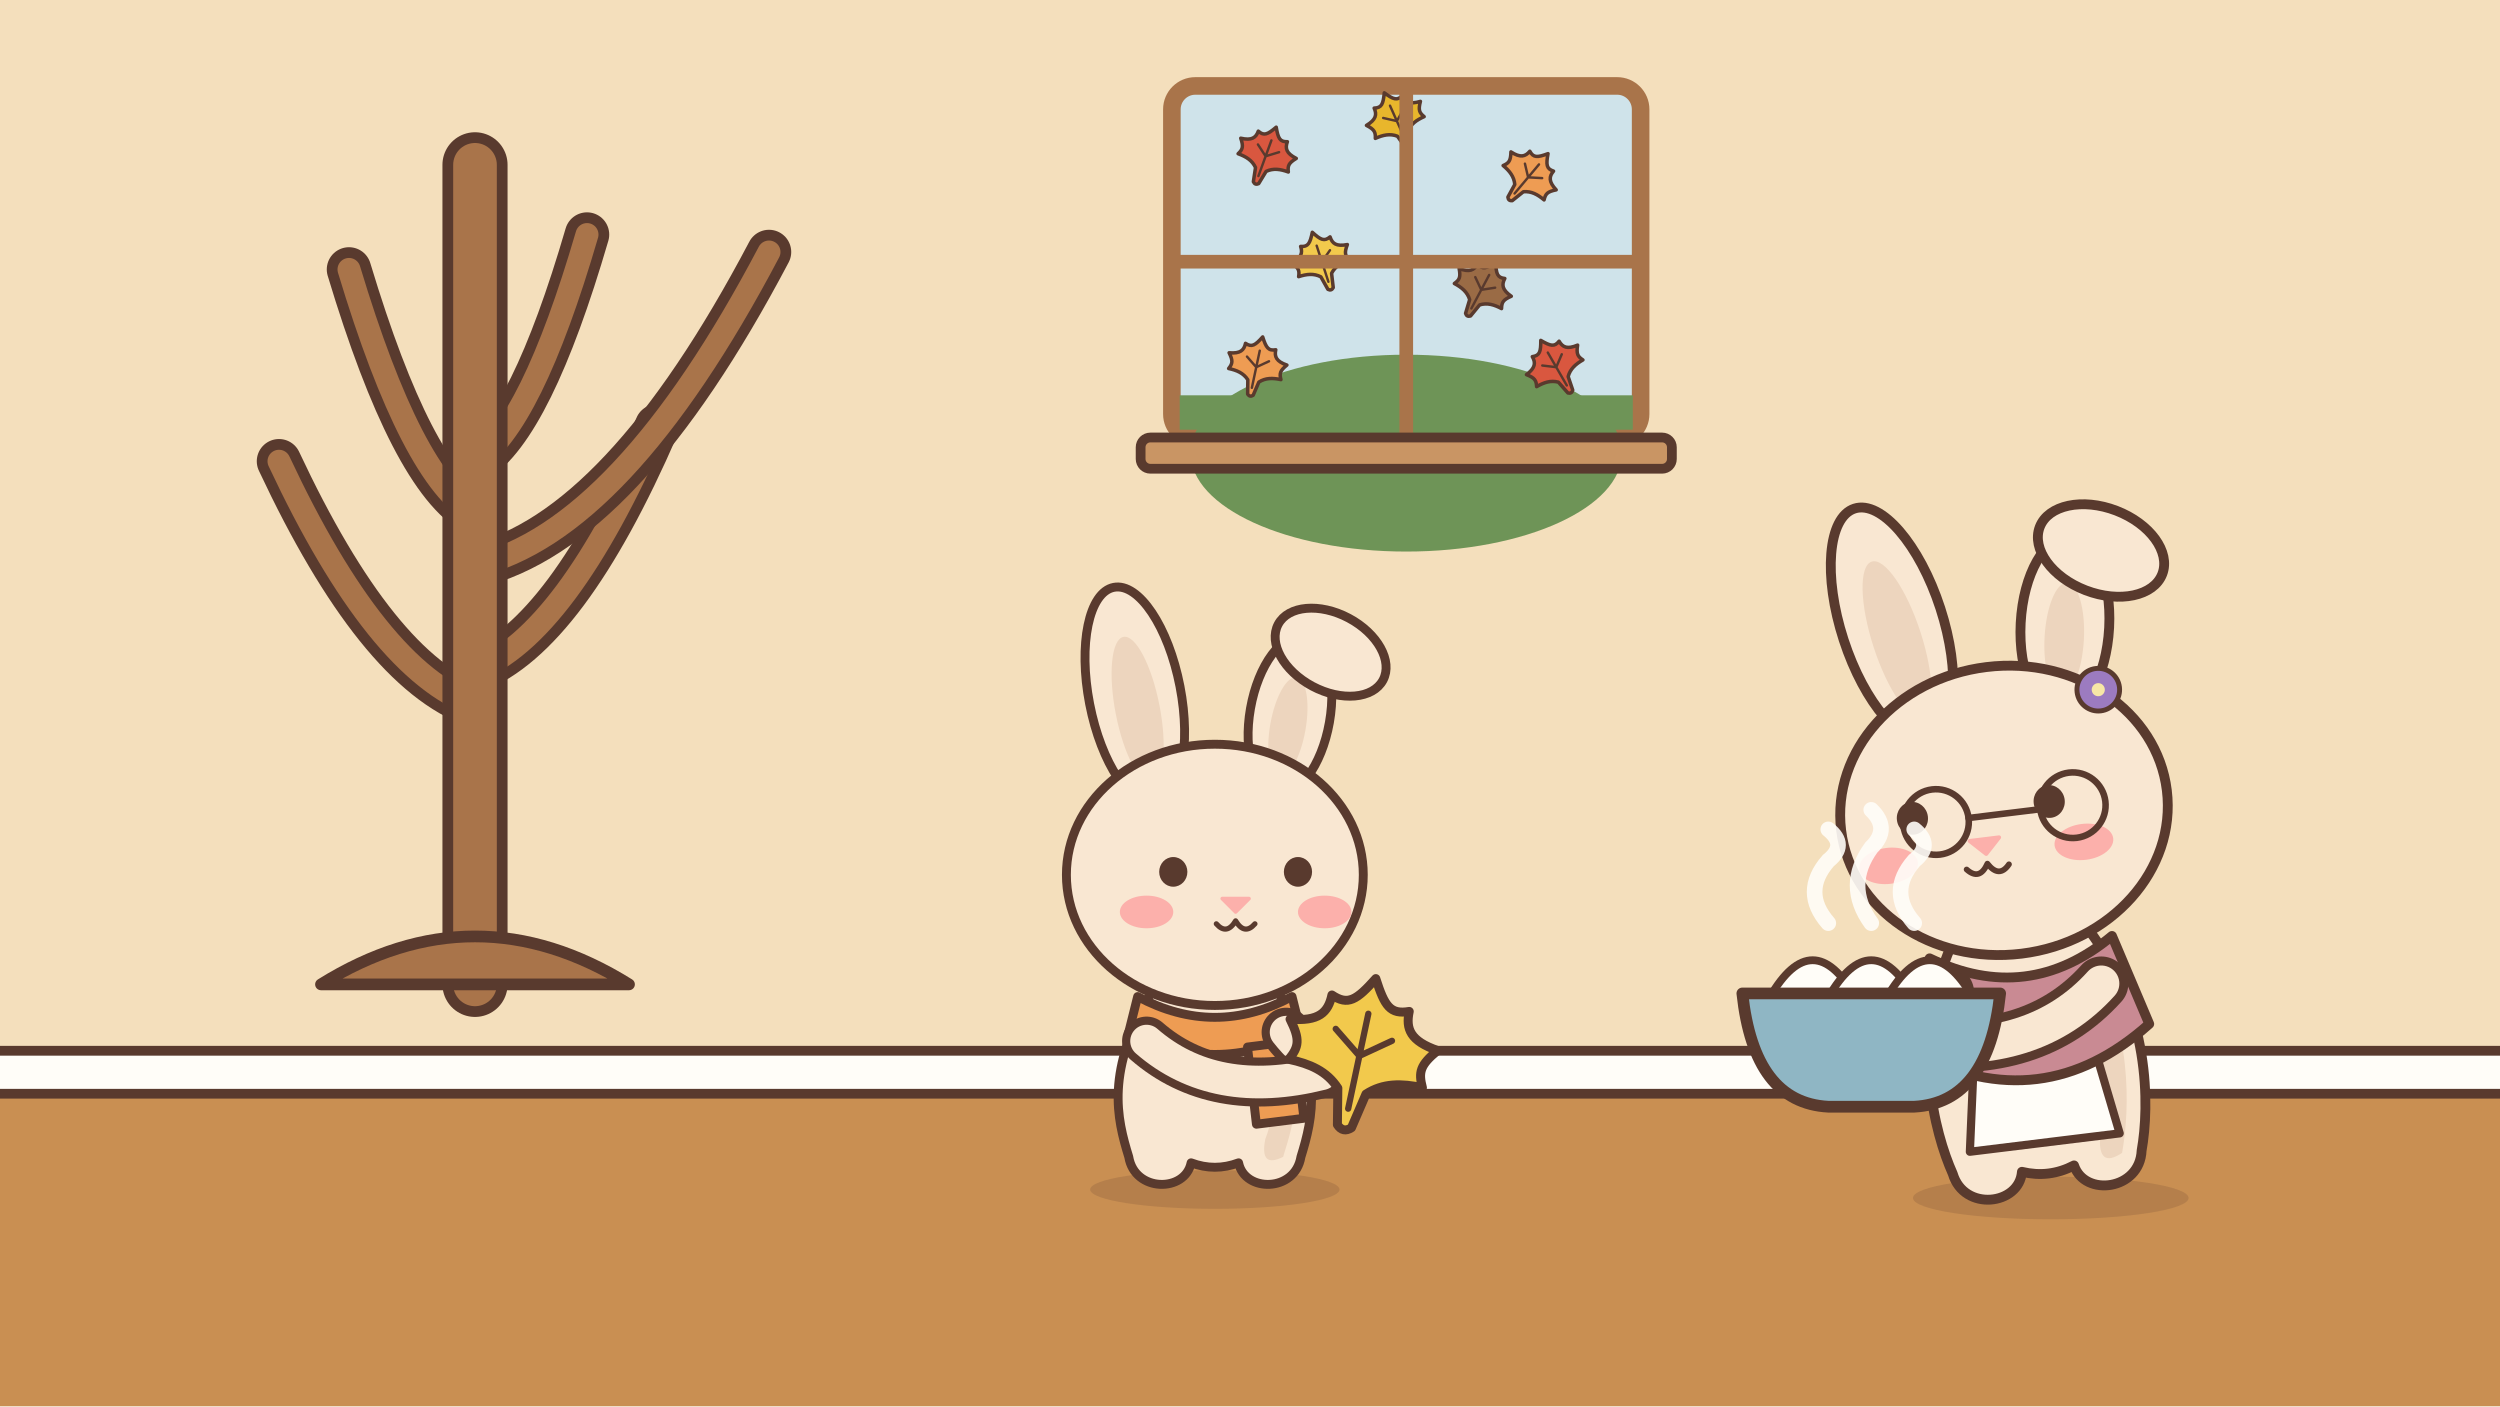
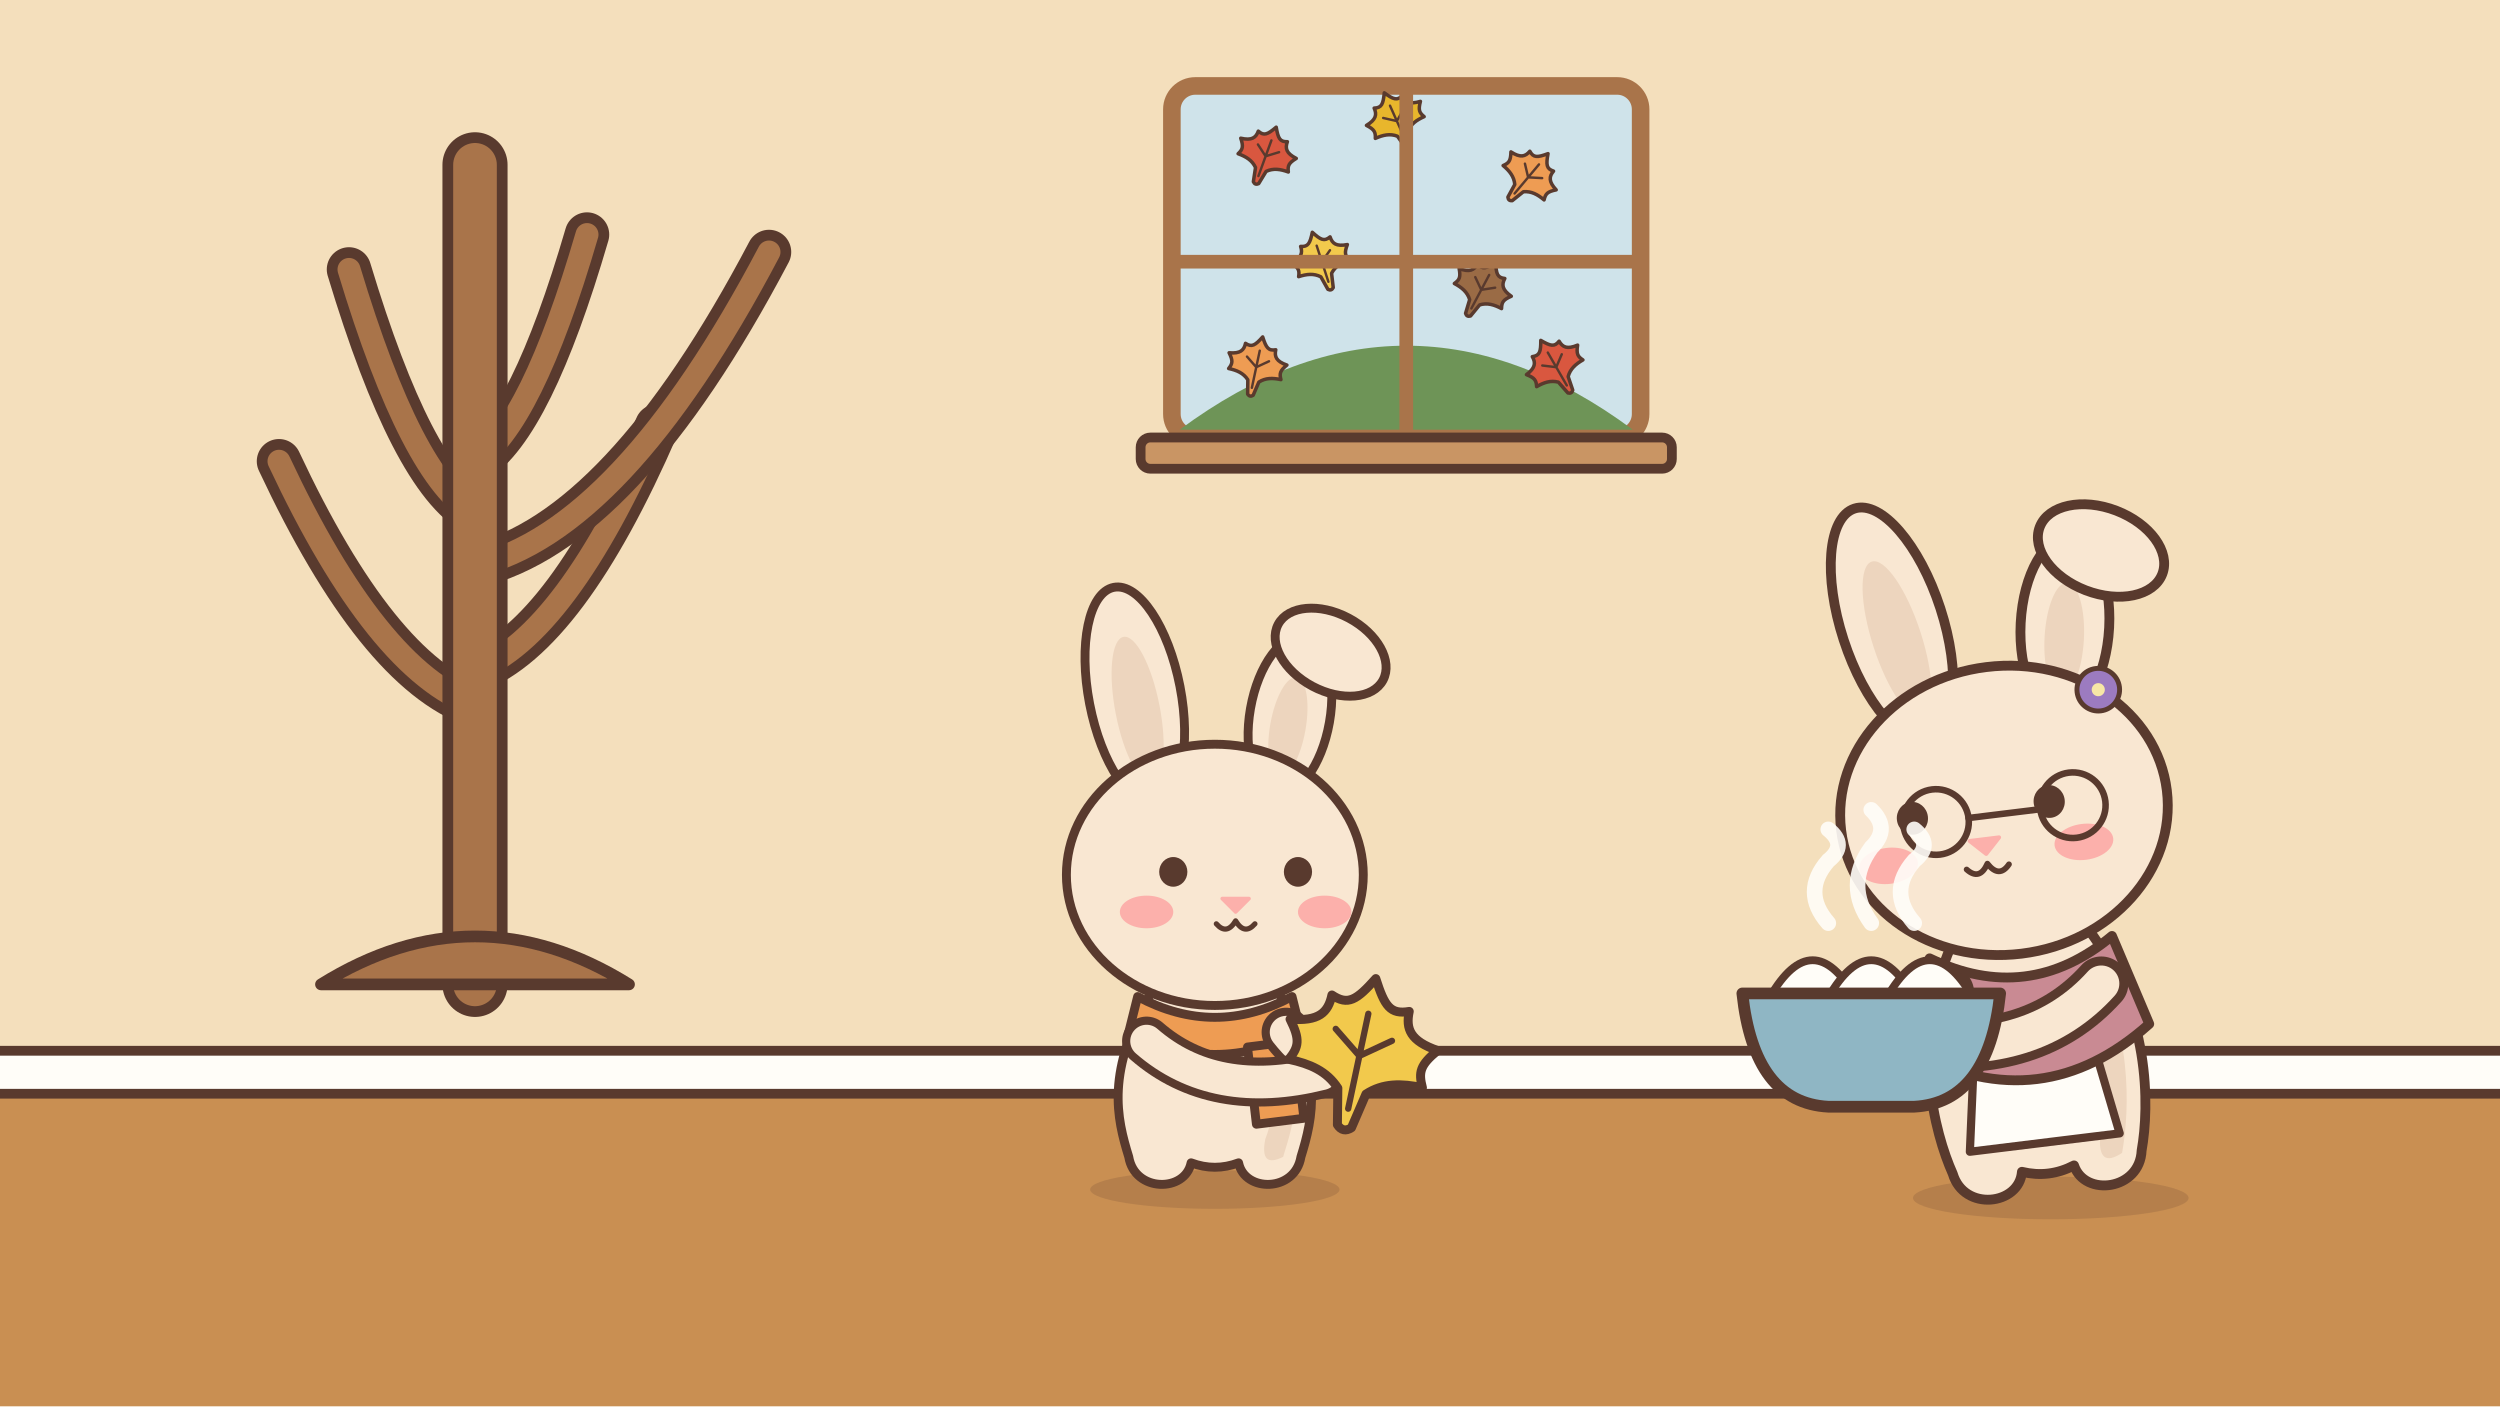
<svg xmlns="http://www.w3.org/2000/svg" viewBox="0 0 1280 720">
  <rect x="0" y="0" width="1280" height="720" rx="0" fill="#F4DFBC" />
  <rect x="0" y="560" width="1280" height="160" rx="0" fill="#C98F52" />
  <rect x="0" y="538" width="1280" height="22" rx="0" fill="#FFFDF8" />
  <path d="M0 538H1280M0 560H1280" fill="none" stroke="#593A2E" stroke-width="5" stroke-linejoin="round" stroke-linecap="round" />
  <rect x="600" y="44" width="240" height="180" rx="12" fill="#CFE3EA" stroke="#A9744A" stroke-width="9" stroke-linejoin="round" stroke-linecap="round" />
-   <ellipse cx="720" cy="232" rx="110.4" ry="50.4" fill="#6E9457" />
-   <rect x="604" y="202.4" width="232" height="17.6" rx="0" fill="#6E9457" />
+   <path d="M604 220Q720 134 836 220Z" fill="#6E9457" />
  <g opacity="1">
    <g transform="translate(648 80) rotate(20) scale(0.36) translate(-50 -50)">
      <path d="M50 6C58 20 62 24 72 20C72 30 76 36 92 38C84 48 84 52 88 60C76 60 66 62 58 70L54 90Q50 94 46 90L42 70C34 62 24 60 12 60C16 52 16 48 8 38C24 36 28 30 28 20C38 24 42 20 50 6Z" fill="#D9573F" stroke="#593A2E" stroke-width="5" stroke-linejoin="round" stroke-linecap="round" />
      <path d="M50 26L50 80M50 50L34 38M50 50L66 38" fill="none" stroke="#593A2E" stroke-width="3.5" stroke-linejoin="round" stroke-linecap="round" />
    </g>
  </g>
  <g opacity="1">
    <g transform="translate(715.2 62) rotate(-24) scale(0.36) translate(-50 -50)">
      <path d="M50 6C58 20 62 24 72 20C72 30 76 36 92 38C84 48 84 52 88 60C76 60 66 62 58 70L54 90Q50 94 46 90L42 70C34 62 24 60 12 60C16 52 16 48 8 38C24 36 28 30 28 20C38 24 42 20 50 6Z" fill="#E8B62C" stroke="#593A2E" stroke-width="5" stroke-linejoin="round" stroke-linecap="round" />
      <path d="M50 26L50 80M50 50L34 38M50 50L66 38" fill="none" stroke="#593A2E" stroke-width="3.5" stroke-linejoin="round" stroke-linecap="round" />
    </g>
  </g>
  <g opacity="1">
    <g transform="translate(782.4 90.8) rotate(40) scale(0.36) translate(-50 -50)">
      <path d="M50 6C58 20 62 24 72 20C72 30 76 36 92 38C84 48 84 52 88 60C76 60 66 62 58 70L54 90Q50 94 46 90L42 70C34 62 24 60 12 60C16 52 16 48 8 38C24 36 28 30 28 20C38 24 42 20 50 6Z" fill="#EE9C53" stroke="#593A2E" stroke-width="5" stroke-linejoin="round" stroke-linecap="round" />
      <path d="M50 26L50 80M50 50L34 38M50 50L66 38" fill="none" stroke="#593A2E" stroke-width="3.5" stroke-linejoin="round" stroke-linecap="round" />
    </g>
  </g>
  <g opacity="1">
    <g transform="translate(676.8 134) rotate(-18) scale(0.36) translate(-50 -50)">
      <path d="M50 6C58 20 62 24 72 20C72 30 76 36 92 38C84 48 84 52 88 60C76 60 66 62 58 70L54 90Q50 94 46 90L42 70C34 62 24 60 12 60C16 52 16 48 8 38C24 36 28 30 28 20C38 24 42 20 50 6Z" fill="#F2C94C" stroke="#593A2E" stroke-width="5" stroke-linejoin="round" stroke-linecap="round" />
      <path d="M50 26L50 80M50 50L34 38M50 50L66 38" fill="none" stroke="#593A2E" stroke-width="3.5" stroke-linejoin="round" stroke-linecap="round" />
    </g>
  </g>
  <g opacity="1">
    <g transform="translate(758.4 148.4) rotate(28) scale(0.36) translate(-50 -50)">
      <path d="M50 6C58 20 62 24 72 20C72 30 76 36 92 38C84 48 84 52 88 60C76 60 66 62 58 70L54 90Q50 94 46 90L42 70C34 62 24 60 12 60C16 52 16 48 8 38C24 36 28 30 28 20C38 24 42 20 50 6Z" fill="#9A6B45" stroke="#593A2E" stroke-width="5" stroke-linejoin="round" stroke-linecap="round" />
      <path d="M50 26L50 80M50 50L34 38M50 50L66 38" fill="none" stroke="#593A2E" stroke-width="3.5" stroke-linejoin="round" stroke-linecap="round" />
    </g>
  </g>
  <g opacity="1">
    <g transform="translate(643.2 188) rotate(12) scale(0.36) translate(-50 -50)">
      <path d="M50 6C58 20 62 24 72 20C72 30 76 36 92 38C84 48 84 52 88 60C76 60 66 62 58 70L54 90Q50 94 46 90L42 70C34 62 24 60 12 60C16 52 16 48 8 38C24 36 28 30 28 20C38 24 42 20 50 6Z" fill="#EE9C53" stroke="#593A2E" stroke-width="5" stroke-linejoin="round" stroke-linecap="round" />
      <path d="M50 26L50 80M50 50L34 38M50 50L66 38" fill="none" stroke="#593A2E" stroke-width="3.5" stroke-linejoin="round" stroke-linecap="round" />
    </g>
  </g>
  <g opacity="1">
    <g transform="translate(796.8 188) rotate(-30) scale(0.36) translate(-50 -50)">
      <path d="M50 6C58 20 62 24 72 20C72 30 76 36 92 38C84 48 84 52 88 60C76 60 66 62 58 70L54 90Q50 94 46 90L42 70C34 62 24 60 12 60C16 52 16 48 8 38C24 36 28 30 28 20C38 24 42 20 50 6Z" fill="#D9573F" stroke="#593A2E" stroke-width="5" stroke-linejoin="round" stroke-linecap="round" />
      <path d="M50 26L50 80M50 50L34 38M50 50L66 38" fill="none" stroke="#593A2E" stroke-width="3.5" stroke-linejoin="round" stroke-linecap="round" />
    </g>
  </g>
  <path d="M720 44V224M600 134H840" fill="none" stroke="#A9744A" stroke-width="7" stroke-linejoin="round" stroke-linecap="round" />
  <rect x="584" y="224" width="272" height="16" rx="5" fill="#C99564" stroke="#593A2E" stroke-width="5" stroke-linejoin="round" stroke-linecap="round" />
  <path d="M243.2 361.152Q193.024 343.296 142.848 236.16" fill="none" stroke="#593A2E" stroke-width="22.76" stroke-linejoin="round" stroke-linecap="round" />
  <path d="M243.2 361.152Q193.024 343.296 142.848 236.16" fill="none" stroke="#A9744A" stroke-width="11.76" stroke-linecap="round" stroke-linejoin="round" />
  <path d="M243.2 343.296Q289.792 325.44 336.384 218.304" fill="none" stroke="#593A2E" stroke-width="22.76" stroke-linejoin="round" stroke-linecap="round" />
  <path d="M243.2 343.296Q289.792 325.44 336.384 218.304" fill="none" stroke="#A9744A" stroke-width="11.76" stroke-linecap="round" stroke-linejoin="round" />
  <path d="M243.2 262.944Q210.944 245.088 178.688 137.952" fill="none" stroke="#593A2E" stroke-width="22.76" stroke-linejoin="round" stroke-linecap="round" />
  <path d="M243.2 262.944Q210.944 245.088 178.688 137.952" fill="none" stroke="#A9744A" stroke-width="11.76" stroke-linecap="round" stroke-linejoin="round" />
  <path d="M243.2 236.16Q271.872 218.304 300.544 120.096" fill="none" stroke="#593A2E" stroke-width="22.76" stroke-linejoin="round" stroke-linecap="round" />
  <path d="M243.2 236.16Q271.872 218.304 300.544 120.096" fill="none" stroke="#A9744A" stroke-width="11.76" stroke-linecap="round" stroke-linejoin="round" />
  <path d="M243.2 289.728Q318.464 271.872 393.728 129.024" fill="none" stroke="#593A2E" stroke-width="22.76" stroke-linejoin="round" stroke-linecap="round" />
  <path d="M243.2 289.728Q318.464 271.872 393.728 129.024" fill="none" stroke="#A9744A" stroke-width="11.76" stroke-linecap="round" stroke-linejoin="round" />
  <path d="M243.2 504V84.384" fill="none" stroke="#593A2E" stroke-width="33.344" stroke-linejoin="round" stroke-linecap="round" />
  <path d="M243.2 504V84.384" fill="none" stroke="#A9744A" stroke-width="22.344" stroke-linecap="round" stroke-linejoin="round" />
  <path d="M164.352 504Q243.2 454.896 322.048 504Z" fill="#A9744A" stroke="#593A2E" stroke-width="6" stroke-linejoin="round" stroke-linecap="round" />
  <g transform="translate(1050 610) scale(0.84)">
    <ellipse cx="0" cy="4" rx="84" ry="13" fill="rgba(89,58,46,.18)" />
    <g transform="rotate(-7)">
      <g transform="rotate(-11 -44 -304)">
        <ellipse cx="-44" cy="-356" rx="31" ry="74" fill="#F9E7D2" stroke="#593A2E" stroke-width="6" stroke-linejoin="round" stroke-linecap="round" />
        <ellipse cx="-44" cy="-346" rx="15" ry="50" fill="#EDD5BE" />
      </g>
      <g transform="rotate(10 44 -304)">
        <ellipse cx="44" cy="-342" rx="27" ry="54" fill="#F9E7D2" stroke="#593A2E" stroke-width="6" stroke-linejoin="round" stroke-linecap="round" />
        <ellipse cx="44" cy="-334" rx="12" ry="34" fill="#EDD5BE" />
      </g>
      <g transform="rotate(28 78 -384)">
        <ellipse cx="78" cy="-384" rx="40" ry="26" fill="#F9E7D2" stroke="#593A2E" stroke-width="6" stroke-linejoin="round" stroke-linecap="round" />
      </g>
      <path d="M-42 -156C-74 -102 -66 -44 -58 -18C-54 6 -20 6 -16 -14Q0 -8 16 -14C20 6 54 6 58 -18C66 -44 74 -102 42 -156Z" fill="#F9E7D2" stroke="#593A2E" stroke-width="6" stroke-linejoin="round" stroke-linecap="round" />
      <path d="M40 -142C62 -94 54 -44 46 -18Q30 -10 34 -30C42 -76 44 -116 40 -142Z" fill="#EDD5BE" />
      <path d="M-34 -102H34L46 -30H-46Z" fill="#FFFDF8" stroke="#593A2E" stroke-width="5" stroke-linejoin="round" stroke-linecap="round" />
      <path d="M-56 -150Q0 -114 56 -150L72 -94Q0 -44 -72 -94Z" fill="#C98A93" stroke="#593A2E" stroke-width="6" stroke-linejoin="round" stroke-linecap="round" />
      <path d="M-48 -128Q-70 -100 -92 -106" fill="none" stroke="#593A2E" stroke-width="33" stroke-linejoin="round" stroke-linecap="round" />
      <path d="M-48 -128Q-70 -100 -92 -106" fill="none" stroke="#F9E7D2" stroke-width="22" stroke-linecap="round" stroke-linejoin="round" />
      <path d="M46 -122Q0 -82 -72 -100" fill="none" stroke="#593A2E" stroke-width="33" stroke-linejoin="round" stroke-linecap="round" />
      <path d="M46 -122Q0 -82 -72 -100" fill="none" stroke="#F9E7D2" stroke-width="22" stroke-linecap="round" stroke-linejoin="round" />
      <ellipse cx="0" cy="-234" rx="100" ry="88" fill="#F9E7D2" stroke="#593A2E" stroke-width="6" stroke-linejoin="round" stroke-linecap="round" />
      <ellipse cx="-74" cy="-209" rx="18" ry="11" fill="#FCB0AB" />
      <ellipse cx="46" cy="-209" rx="18" ry="11" fill="#FCB0AB" />
      <ellipse cx="-56" cy="-236" rx="9.5" ry="10" fill="#593A2E" />
      <ellipse cx="28" cy="-236" rx="9.5" ry="10" fill="#593A2E" />
      <path d="M-23 -218H-5L-14 -209Z" fill="#FCB0AB" stroke="#FCB0AB" stroke-width="2.5" stroke-linejoin="round" stroke-linecap="round" />
      <path d="M-27 -201Q-20 -193 -14 -203Q-8 -193 -1 -201" fill="none" stroke="#593A2E" stroke-width="3.5" stroke-linejoin="round" stroke-linecap="round" />
      <circle cx="-42" cy="-232" r="20" fill="none" stroke="#593A2E" stroke-width="4" stroke-linejoin="round" stroke-linecap="round" />
      <circle cx="42" cy="-232" r="20" fill="none" stroke="#593A2E" stroke-width="4" stroke-linejoin="round" stroke-linecap="round" />
      <path d="M-22 -232H22" fill="none" stroke="#593A2E" stroke-width="4" stroke-linejoin="round" stroke-linecap="round" />
      <ellipse cx="66" cy="-300" rx="13" ry="13" fill="#9C7BC0" stroke="#593A2E" stroke-width="3" stroke-linejoin="round" stroke-linecap="round" />
      <ellipse cx="66" cy="-300" rx="4" ry="4" fill="#F7E7A6" />
    </g>
  </g>
  <path d="M906.08 510.64Q928.08 472.64 950.08 510.64Z" fill="#FFFDF8" stroke="#593A2E" stroke-width="4" stroke-linejoin="round" stroke-linecap="round" />
  <path d="M936.08 510.64Q958.08 472.64 980.08 510.64Z" fill="#FFFDF8" stroke="#593A2E" stroke-width="4" stroke-linejoin="round" stroke-linecap="round" />
  <path d="M966.08 510.64Q988.08 472.64 1010.08 510.64Z" fill="#FFFDF8" stroke="#593A2E" stroke-width="4" stroke-linejoin="round" stroke-linecap="round" />
  <path d="M892.08 508.64H1024.08Q1018.08 564.64 980.08 566.64H936.08Q898.08 564.64 892.08 508.64Z" fill="#8FB6C4" stroke="#593A2E" stroke-width="6" stroke-linejoin="round" stroke-linecap="round" />
  <path d="M936.08 472.64q-14 -16 0 -32q10 -8 0 -16" fill="none" stroke="#FFFDF8" stroke-width="8" stroke-linecap="round" opacity=".9" />
  <path d="M958.08 472.64q-14 -19.333 0 -38.667q10 -9.667 0 -19.333" fill="none" stroke="#FFFDF8" stroke-width="8" stroke-linecap="round" opacity=".9" />
  <path d="M980.08 472.64q-14 -16 0 -32q10 -8 0 -16" fill="none" stroke="#FFFDF8" stroke-width="8" stroke-linecap="round" opacity=".9" />
  <g transform="translate(622 606) scale(0.76)">
    <ellipse cx="0" cy="4" rx="84" ry="13" fill="rgba(89,58,46,.18)" />
    <g transform="rotate(0)">
      <g transform="rotate(-11 -44 -278)">
        <ellipse cx="-44" cy="-330" rx="31" ry="74" fill="#F9E7D2" stroke="#593A2E" stroke-width="6" stroke-linejoin="round" stroke-linecap="round" />
        <ellipse cx="-44" cy="-320" rx="15" ry="50" fill="#EDD5BE" />
      </g>
      <g transform="rotate(10 44 -278)">
        <ellipse cx="44" cy="-316" rx="27" ry="54" fill="#F9E7D2" stroke="#593A2E" stroke-width="6" stroke-linejoin="round" stroke-linecap="round" />
        <ellipse cx="44" cy="-308" rx="12" ry="34" fill="#EDD5BE" />
      </g>
      <g transform="rotate(28 78 -358)">
        <ellipse cx="78" cy="-358" rx="40" ry="26" fill="#F9E7D2" stroke="#593A2E" stroke-width="6" stroke-linejoin="round" stroke-linecap="round" />
      </g>
      <path d="M-42 -130C-74 -76 -66 -44 -58 -18C-54 6 -20 6 -16 -14Q0 -8 16 -14C20 6 54 6 58 -18C66 -44 74 -76 42 -130Z" fill="#F9E7D2" stroke="#593A2E" stroke-width="6" stroke-linejoin="round" stroke-linecap="round" />
      <path d="M40 -116C62 -68 54 -44 46 -18Q30 -10 34 -30C42 -50 44 -90 40 -116Z" fill="#EDD5BE" />
      <path d="M-52 -126Q0 -98 52 -126L58 -102Q0 -72 -58 -102Z" fill="#EE9C53" stroke="#593A2E" stroke-width="6" stroke-linejoin="round" stroke-linecap="round" />
      <path d="M22 -92L54 -96L60 -44L28 -40Z" fill="#EE9C53" stroke="#593A2E" stroke-width="6" stroke-linejoin="round" stroke-linecap="round" />
      <path d="M30 -72L56 -76" fill="none" stroke="#BC6634" stroke-width="4" stroke-linejoin="round" stroke-linecap="round" />
      <path d="M48 -102Q70 -74 92 -80" fill="none" stroke="#593A2E" stroke-width="33" stroke-linejoin="round" stroke-linecap="round" />
      <path d="M48 -102Q70 -74 92 -80" fill="none" stroke="#F9E7D2" stroke-width="22" stroke-linecap="round" stroke-linejoin="round" />
      <path d="M-46 -96Q0 -56 72 -74" fill="none" stroke="#593A2E" stroke-width="33" stroke-linejoin="round" stroke-linecap="round" />
      <path d="M-46 -96Q0 -56 72 -74" fill="none" stroke="#F9E7D2" stroke-width="22" stroke-linecap="round" stroke-linejoin="round" />
      <ellipse cx="0" cy="-208" rx="100" ry="88" fill="#F9E7D2" stroke="#593A2E" stroke-width="6" stroke-linejoin="round" stroke-linecap="round" />
      <ellipse cx="-46" cy="-183" rx="18" ry="11" fill="#FCB0AB" />
      <ellipse cx="74" cy="-183" rx="18" ry="11" fill="#FCB0AB" />
      <ellipse cx="-28" cy="-210" rx="9.5" ry="10" fill="#593A2E" />
      <ellipse cx="56" cy="-210" rx="9.5" ry="10" fill="#593A2E" />
      <path d="M5 -192H23L14 -183Z" fill="#FCB0AB" stroke="#FCB0AB" stroke-width="2.5" stroke-linejoin="round" stroke-linecap="round" />
      <path d="M1 -175Q8 -167 14 -177Q20 -167 27 -175" fill="none" stroke="#593A2E" stroke-width="3.5" stroke-linejoin="round" stroke-linecap="round" />
    </g>
  </g>
  <g transform="translate(696 540.64) rotate(12) scale(0.92) translate(-50 -50)">
    <path d="M50 6C58 20 62 24 72 20C72 30 76 36 92 38C84 48 84 52 88 60C76 60 66 62 58 70L54 90Q50 94 46 90L42 70C34 62 24 60 12 60C16 52 16 48 8 38C24 36 28 30 28 20C38 24 42 20 50 6Z" fill="#F2C94C" stroke="#593A2E" stroke-width="5" stroke-linejoin="round" stroke-linecap="round" />
    <path d="M50 26L50 80M50 50L34 38M50 50L66 38" fill="none" stroke="#593A2E" stroke-width="3.5" stroke-linejoin="round" stroke-linecap="round" />
  </g>
</svg>
